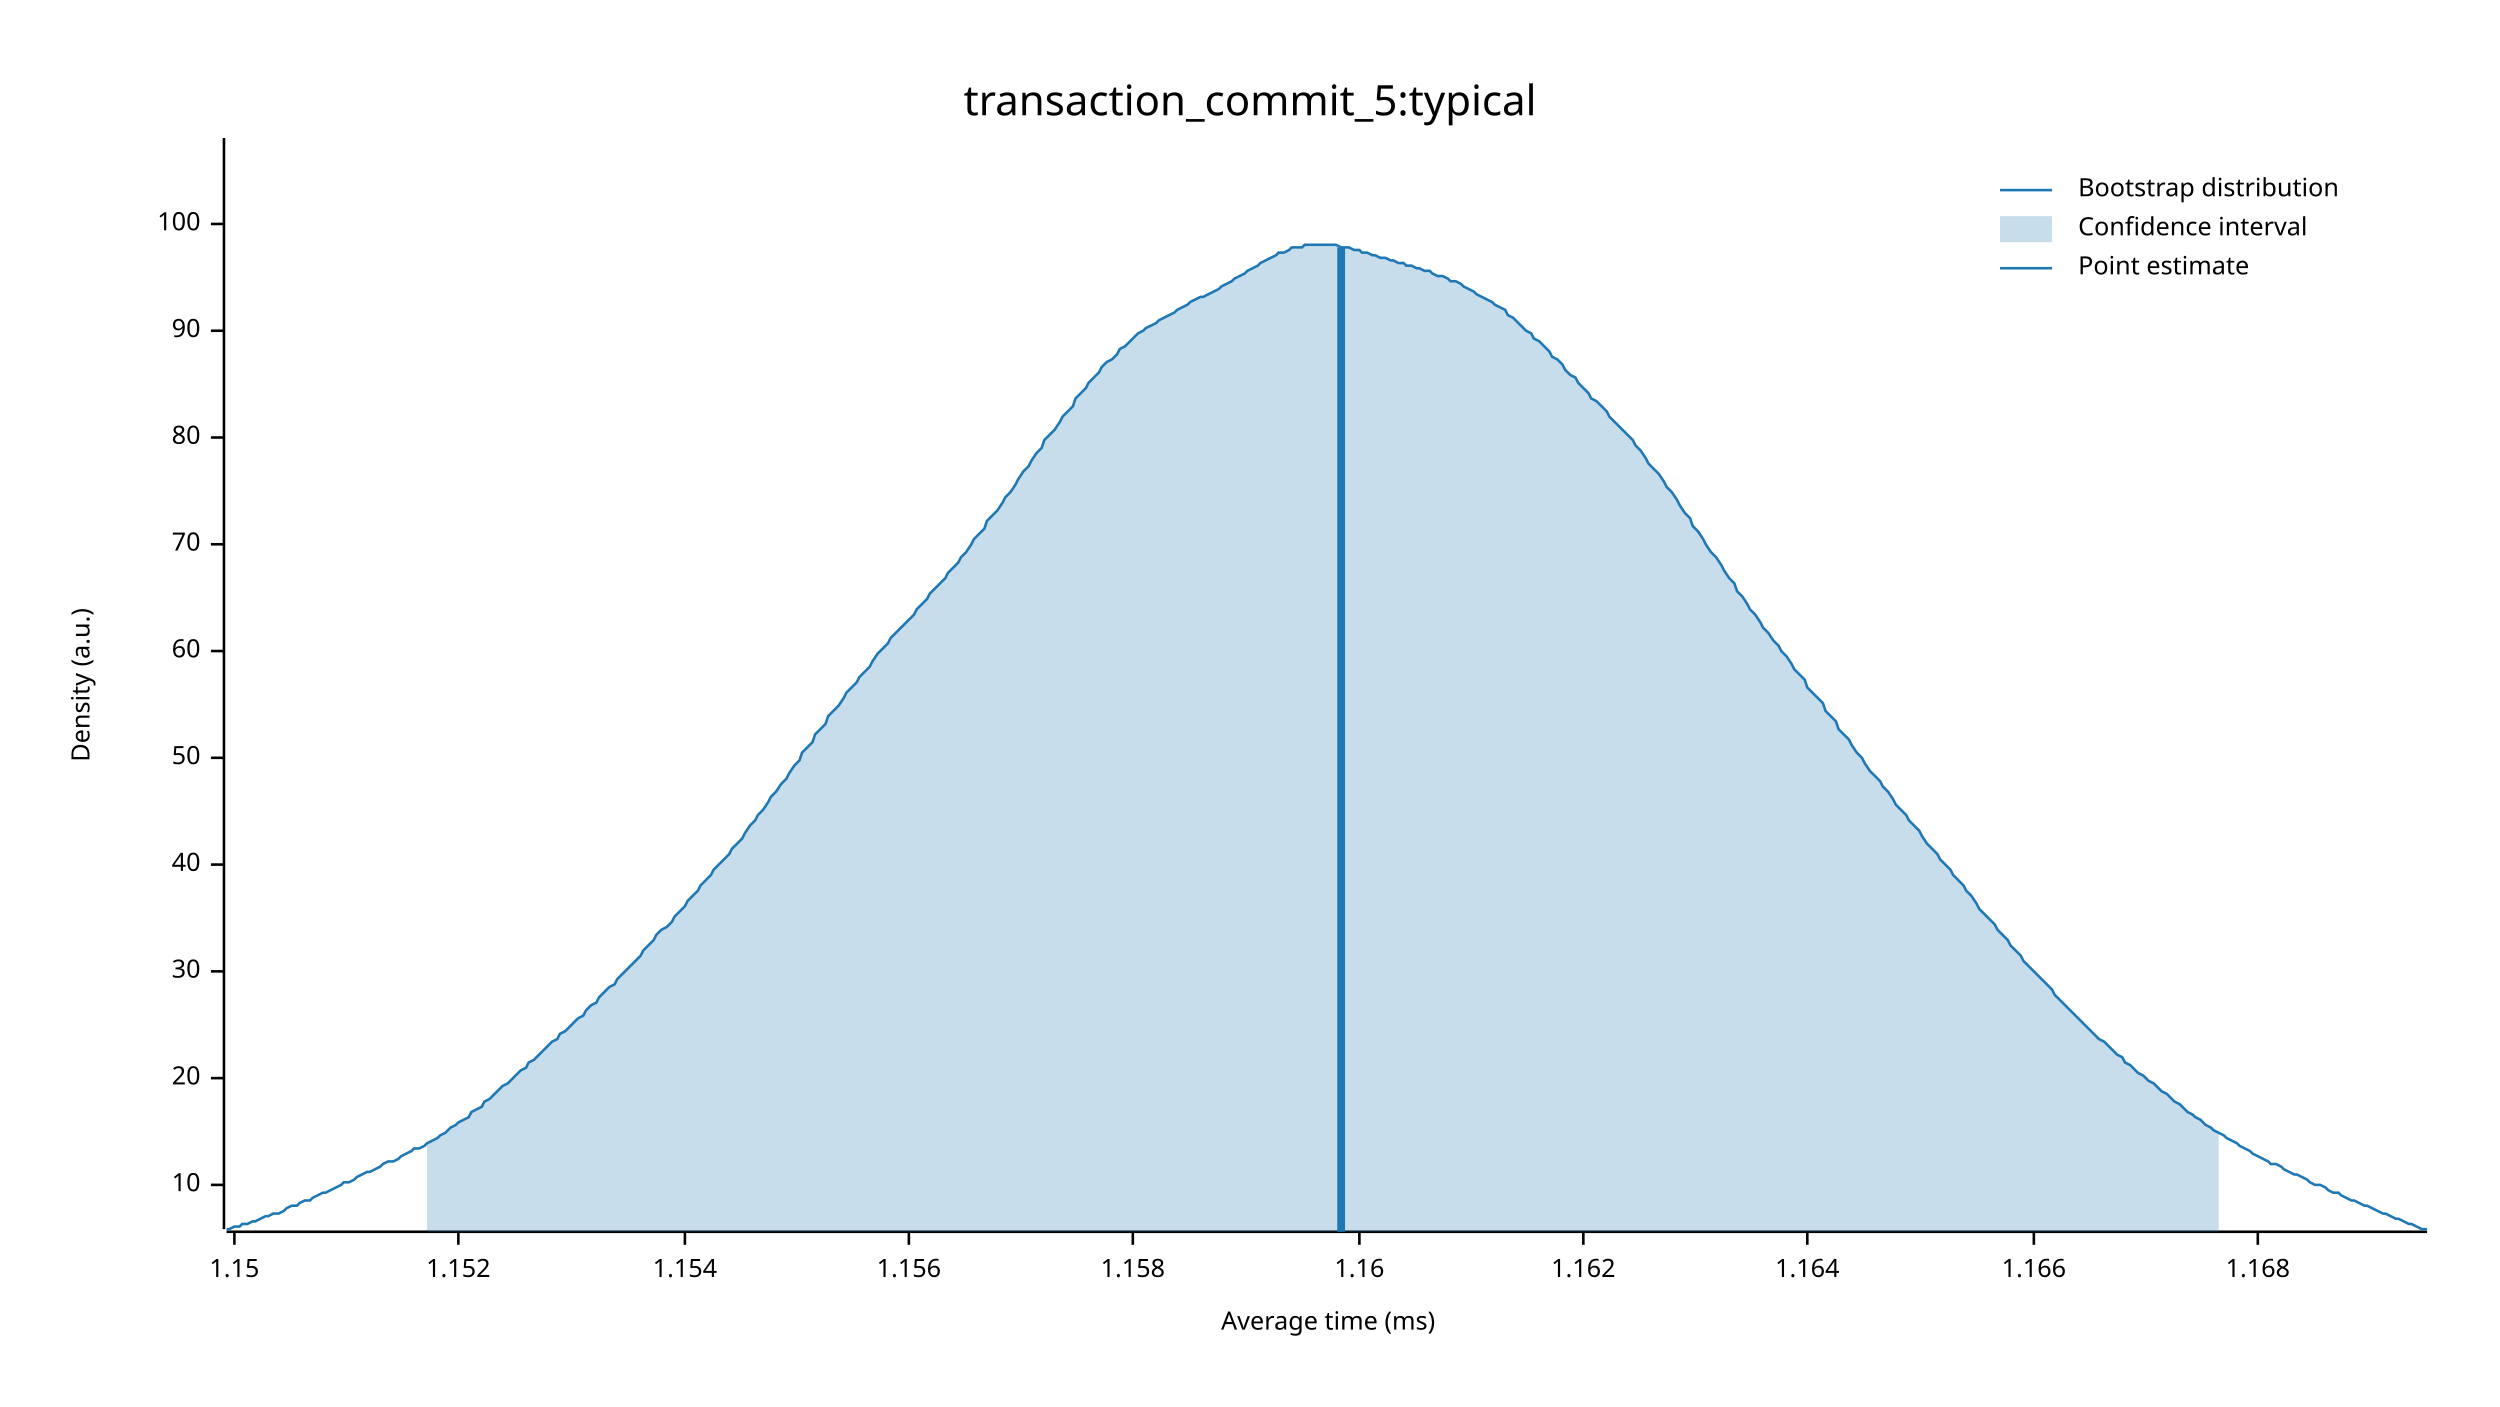
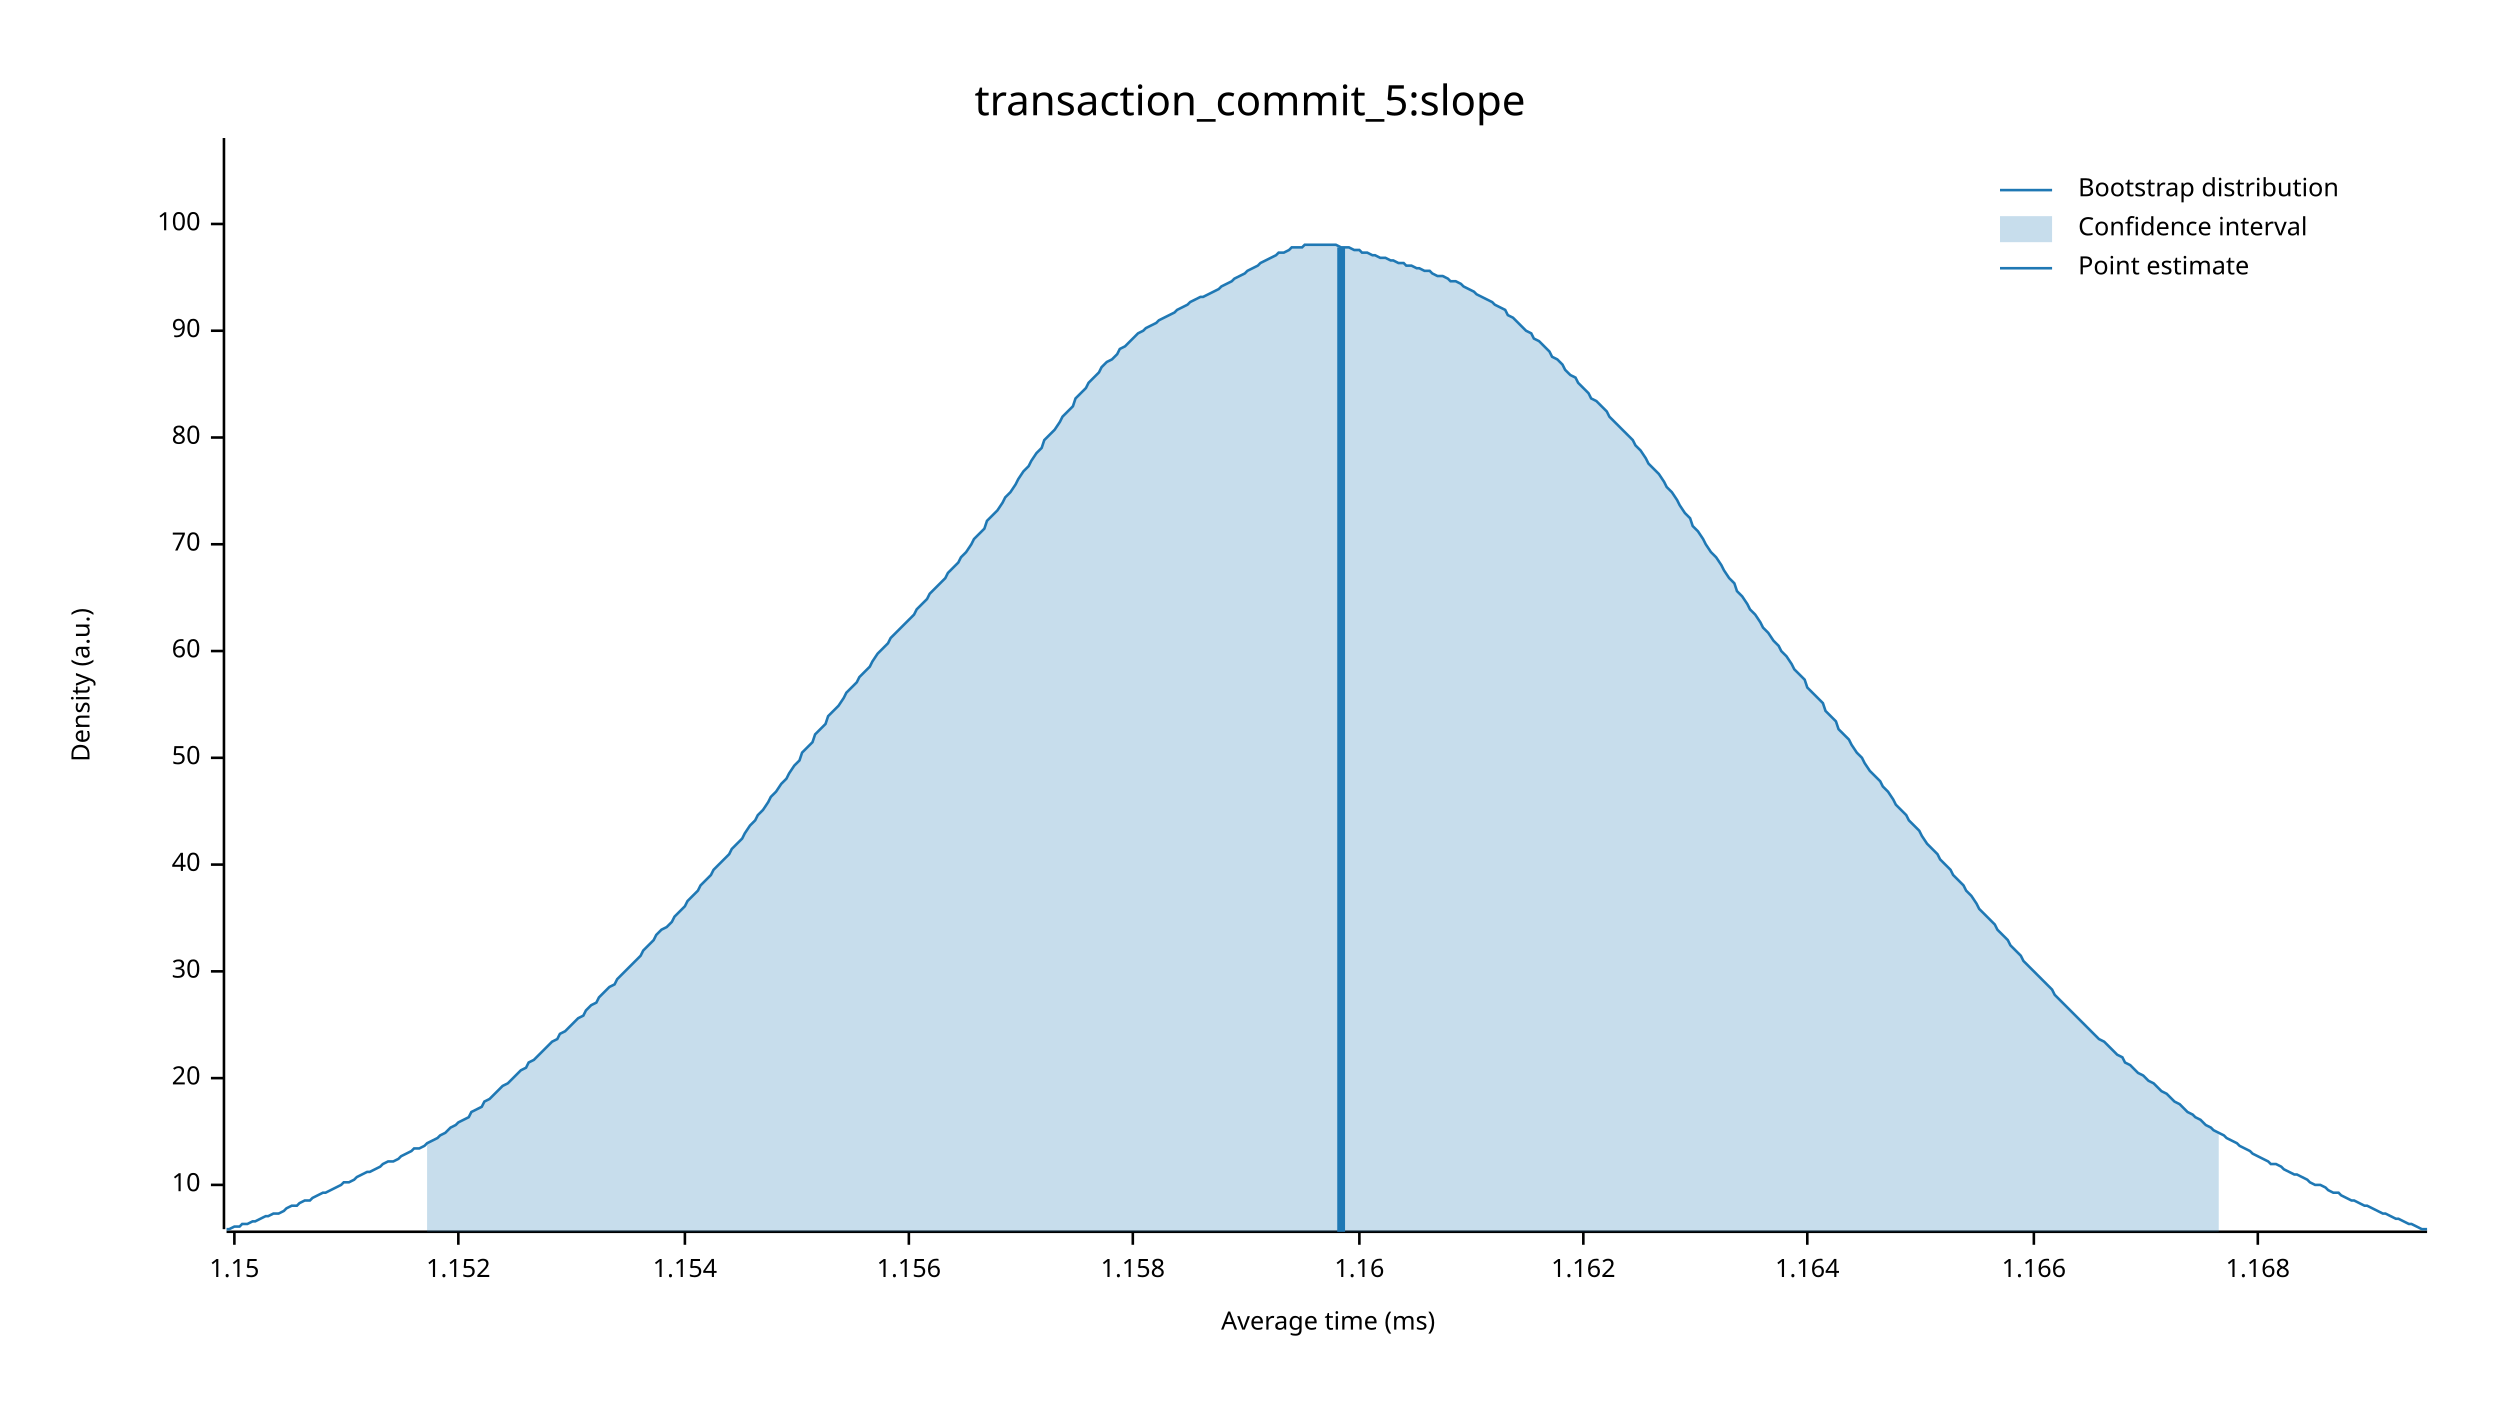
<svg xmlns="http://www.w3.org/2000/svg" width="960" height="540" viewBox="0 0 960 540">
  <text x="480" y="32" dy="0.76em" text-anchor="middle" font-family="sans-serif" font-size="16.129" opacity="1" fill="#000000">
- transaction_commit_5:typical
+ transaction_commit_5:slope
</text>
  <text x="27" y="263" dy="0.76em" text-anchor="middle" font-family="sans-serif" font-size="9.677" opacity="1" fill="#000000" transform="rotate(270, 27, 263)">
Density (a.u.)
</text>
  <text x="510" y="513" dy="-0.5ex" text-anchor="middle" font-family="sans-serif" font-size="9.677" opacity="1" fill="#000000">
Average time (ms)
</text>
  <polyline fill="none" opacity="1" stroke="#000000" stroke-width="1" points="86,53 86,472 " />
  <text x="77" y="455" dy="0.5ex" text-anchor="end" font-family="sans-serif" font-size="9.677" opacity="1" fill="#000000">
10
</text>
  <polyline fill="none" opacity="1" stroke="#000000" stroke-width="1" points="81,455 86,455 " />
  <text x="77" y="414" dy="0.5ex" text-anchor="end" font-family="sans-serif" font-size="9.677" opacity="1" fill="#000000">
20
</text>
  <polyline fill="none" opacity="1" stroke="#000000" stroke-width="1" points="81,414 86,414 " />
  <text x="77" y="373" dy="0.5ex" text-anchor="end" font-family="sans-serif" font-size="9.677" opacity="1" fill="#000000">
30
</text>
  <polyline fill="none" opacity="1" stroke="#000000" stroke-width="1" points="81,373 86,373 " />
  <text x="77" y="332" dy="0.5ex" text-anchor="end" font-family="sans-serif" font-size="9.677" opacity="1" fill="#000000">
40
</text>
  <polyline fill="none" opacity="1" stroke="#000000" stroke-width="1" points="81,332 86,332 " />
  <text x="77" y="291" dy="0.5ex" text-anchor="end" font-family="sans-serif" font-size="9.677" opacity="1" fill="#000000">
50
</text>
  <polyline fill="none" opacity="1" stroke="#000000" stroke-width="1" points="81,291 86,291 " />
  <text x="77" y="250" dy="0.5ex" text-anchor="end" font-family="sans-serif" font-size="9.677" opacity="1" fill="#000000">
60
</text>
  <polyline fill="none" opacity="1" stroke="#000000" stroke-width="1" points="81,250 86,250 " />
  <text x="77" y="209" dy="0.5ex" text-anchor="end" font-family="sans-serif" font-size="9.677" opacity="1" fill="#000000">
70
</text>
  <polyline fill="none" opacity="1" stroke="#000000" stroke-width="1" points="81,209 86,209 " />
  <text x="77" y="168" dy="0.5ex" text-anchor="end" font-family="sans-serif" font-size="9.677" opacity="1" fill="#000000">
80
</text>
  <polyline fill="none" opacity="1" stroke="#000000" stroke-width="1" points="81,168 86,168 " />
  <text x="77" y="127" dy="0.5ex" text-anchor="end" font-family="sans-serif" font-size="9.677" opacity="1" fill="#000000">
90
</text>
  <polyline fill="none" opacity="1" stroke="#000000" stroke-width="1" points="81,127 86,127 " />
  <text x="77" y="86" dy="0.5ex" text-anchor="end" font-family="sans-serif" font-size="9.677" opacity="1" fill="#000000">
100
</text>
  <polyline fill="none" opacity="1" stroke="#000000" stroke-width="1" points="81,86 86,86 " />
  <polyline fill="none" opacity="1" stroke="#000000" stroke-width="1" points="87,473 932,473 " />
  <text x="90" y="483" dy="0.76em" text-anchor="middle" font-family="sans-serif" font-size="9.677" opacity="1" fill="#000000">
1.15
</text>
  <polyline fill="none" opacity="1" stroke="#000000" stroke-width="1" points="90,473 90,478 " />
  <text x="176" y="483" dy="0.76em" text-anchor="middle" font-family="sans-serif" font-size="9.677" opacity="1" fill="#000000">
1.152
</text>
  <polyline fill="none" opacity="1" stroke="#000000" stroke-width="1" points="176,473 176,478 " />
  <text x="263" y="483" dy="0.76em" text-anchor="middle" font-family="sans-serif" font-size="9.677" opacity="1" fill="#000000">
1.154
</text>
  <polyline fill="none" opacity="1" stroke="#000000" stroke-width="1" points="263,473 263,478 " />
  <text x="349" y="483" dy="0.76em" text-anchor="middle" font-family="sans-serif" font-size="9.677" opacity="1" fill="#000000">
1.156
</text>
  <polyline fill="none" opacity="1" stroke="#000000" stroke-width="1" points="349,473 349,478 " />
  <text x="435" y="483" dy="0.76em" text-anchor="middle" font-family="sans-serif" font-size="9.677" opacity="1" fill="#000000">
1.158
</text>
  <polyline fill="none" opacity="1" stroke="#000000" stroke-width="1" points="435,473 435,478 " />
  <text x="522" y="483" dy="0.76em" text-anchor="middle" font-family="sans-serif" font-size="9.677" opacity="1" fill="#000000">
1.16
</text>
  <polyline fill="none" opacity="1" stroke="#000000" stroke-width="1" points="522,473 522,478 " />
  <text x="608" y="483" dy="0.76em" text-anchor="middle" font-family="sans-serif" font-size="9.677" opacity="1" fill="#000000">
1.162
</text>
  <polyline fill="none" opacity="1" stroke="#000000" stroke-width="1" points="608,473 608,478 " />
  <text x="694" y="483" dy="0.76em" text-anchor="middle" font-family="sans-serif" font-size="9.677" opacity="1" fill="#000000">
1.164
</text>
  <polyline fill="none" opacity="1" stroke="#000000" stroke-width="1" points="694,473 694,478 " />
  <text x="781" y="483" dy="0.76em" text-anchor="middle" font-family="sans-serif" font-size="9.677" opacity="1" fill="#000000">
1.166
</text>
  <polyline fill="none" opacity="1" stroke="#000000" stroke-width="1" points="781,473 781,478 " />
  <text x="867" y="483" dy="0.76em" text-anchor="middle" font-family="sans-serif" font-size="9.677" opacity="1" fill="#000000">
1.168
</text>
  <polyline fill="none" opacity="1" stroke="#000000" stroke-width="1" points="867,473 867,478 " />
  <polyline fill="none" opacity="1" stroke="#1F78B4" stroke-width="1" points="87,472 88,472 90,471 92,471 93,470 95,470 97,469 98,469 100,468 102,467 103,467 105,466 107,466 109,465 110,464 112,463 114,463 115,462 117,461 119,461 120,460 122,459 124,458 125,458 127,457 129,456 131,455 132,454 134,454 136,453 137,452 139,451 141,450 142,450 144,449 146,448 147,447 149,446 151,446 153,445 154,444 156,443 158,442 159,441 161,441 163,440 164,439 166,438 168,437 169,436 171,435 173,433 175,432 176,431 178,430 180,429 181,427 183,426 185,425 186,423 188,422 190,420 191,419 193,417 195,416 197,414 198,413 200,411 202,410 203,408 205,407 207,405 208,404 210,402 212,400 214,399 215,397 217,396 219,394 220,393 222,391 224,390 225,388 227,386 229,385 230,383 232,381 234,379 236,378 237,376 239,374 241,372 242,371 244,369 246,367 247,365 249,363 251,361 252,359 254,357 256,356 258,354 259,352 261,350 263,348 264,346 266,344 268,342 269,340 271,338 273,336 274,334 276,332 278,330 280,328 281,326 283,324 285,322 286,320 288,317 290,315 291,313 293,311 295,308 296,306 298,304 300,301 302,299 303,297 305,294 307,292 308,289 310,287 312,285 313,282 315,280 317,278 318,275 320,273 322,271 324,268 325,266 327,264 329,262 330,260 332,258 334,256 335,254 337,251 339,249 341,247 342,245 344,243 346,241 347,240 349,238 351,236 352,234 354,232 356,230 357,228 359,226 361,224 363,222 364,220 366,218 368,216 369,214 371,212 373,209 374,207 376,205 378,203 379,200 381,198 383,196 385,193 386,191 388,189 390,186 391,184 393,181 395,179 396,177 398,174 400,172 401,169 403,167 405,165 407,162 408,160 410,158 412,156 413,153 415,151 417,149 418,147 420,145 422,143 423,141 425,139 427,138 429,136 430,134 432,133 434,131 435,130 437,128 439,127 440,126 442,125 444,124 445,123 447,122 449,121 451,120 452,119 454,118 456,117 457,116 459,115 461,114 462,114 464,113 466,112 468,111 469,110 471,109 473,108 474,107 476,106 478,105 479,104 481,103 483,102 484,101 486,100 488,99 490,98 491,97 493,97 495,96 496,95 498,95 500,95 501,94 503,94 505,94 506,94 508,94 510,94 512,94 513,94 515,95 517,95 518,95 520,96 522,96 523,97 525,97 527,98 528,98 530,99 532,99 534,100 535,100 537,101 539,101 540,102 542,102 544,103 545,103 547,104 549,104 550,105 552,106 554,106 556,107 557,108 559,108 561,109 562,110 564,111 566,112 567,113 569,114 571,115 573,116 574,117 576,118 578,119 579,121 581,122 583,124 584,125 586,127 588,128 589,130 591,131 593,133 595,135 596,137 598,138 600,140 601,142 603,144 605,145 606,147 608,149 610,151 611,153 613,154 615,156 617,158 618,160 620,162 622,164 623,165 625,167 627,169 628,171 630,173 632,176 633,178 635,180 637,182 639,185 640,187 642,189 644,192 645,194 647,197 649,199 650,202 652,204 654,207 655,209 657,212 659,214 661,217 662,219 664,222 666,224 667,227 669,229 671,232 672,234 674,236 676,239 677,241 679,243 681,246 683,248 684,250 686,252 688,255 689,257 691,259 693,261 694,264 696,266 698,268 700,270 701,273 703,275 705,277 706,280 708,282 710,284 711,286 713,289 715,291 716,293 718,296 720,298 722,300 723,302 725,304 727,307 728,309 730,311 732,313 733,315 735,317 737,319 738,321 740,324 742,326 744,328 745,330 747,332 749,334 750,336 752,338 754,340 755,342 757,344 759,347 760,349 762,351 764,353 766,355 767,357 769,359 771,361 772,363 774,365 776,367 777,369 779,371 781,373 782,374 784,376 786,378 788,380 789,382 791,384 793,386 794,387 796,389 798,391 799,392 801,394 803,396 804,397 806,399 808,400 810,402 811,403 813,405 815,406 816,408 818,409 820,411 821,412 823,413 825,415 827,416 828,417 830,419 832,420 833,421 835,423 837,424 838,425 840,427 842,428 843,429 845,430 847,432 849,433 850,434 852,435 854,436 855,437 857,438 859,439 860,440 862,441 864,442 865,443 867,444 869,445 871,446 872,447 874,447 876,448 877,449 879,450 881,451 882,451 884,452 886,453 887,454 889,455 891,455 893,456 894,457 896,458 898,458 899,459 901,460 903,461 904,461 906,462 908,463 909,463 911,464 913,465 915,466 916,466 918,467 920,468 921,468 923,469 925,470 926,470 928,471 930,472 932,472 " />
  <polygon opacity="0.25" fill="#1F78B4" points="164,439 166,438 168,437 169,436 171,435 173,433 175,432 176,431 178,430 180,429 181,427 183,426 185,425 186,423 188,422 190,420 191,419 193,417 195,416 197,414 198,413 200,411 202,410 203,408 205,407 207,405 208,404 210,402 212,400 214,399 215,397 217,396 219,394 220,393 222,391 224,390 225,388 227,386 229,385 230,383 232,381 234,379 236,378 237,376 239,374 241,372 242,371 244,369 246,367 247,365 249,363 251,361 252,359 254,357 256,356 258,354 259,352 261,350 263,348 264,346 266,344 268,342 269,340 271,338 273,336 274,334 276,332 278,330 280,328 281,326 283,324 285,322 286,320 288,317 290,315 291,313 293,311 295,308 296,306 298,304 300,301 302,299 303,297 305,294 307,292 308,289 310,287 312,285 313,282 315,280 317,278 318,275 320,273 322,271 324,268 325,266 327,264 329,262 330,260 332,258 334,256 335,254 337,251 339,249 341,247 342,245 344,243 346,241 347,240 349,238 351,236 352,234 354,232 356,230 357,228 359,226 361,224 363,222 364,220 366,218 368,216 369,214 371,212 373,209 374,207 376,205 378,203 379,200 381,198 383,196 385,193 386,191 388,189 390,186 391,184 393,181 395,179 396,177 398,174 400,172 401,169 403,167 405,165 407,162 408,160 410,158 412,156 413,153 415,151 417,149 418,147 420,145 422,143 423,141 425,139 427,138 429,136 430,134 432,133 434,131 435,130 437,128 439,127 440,126 442,125 444,124 445,123 447,122 449,121 451,120 452,119 454,118 456,117 457,116 459,115 461,114 462,114 464,113 466,112 468,111 469,110 471,109 473,108 474,107 476,106 478,105 479,104 481,103 483,102 484,101 486,100 488,99 490,98 491,97 493,97 495,96 496,95 498,95 500,95 501,94 503,94 505,94 506,94 508,94 510,94 512,94 513,94 515,95 517,95 518,95 520,96 522,96 523,97 525,97 527,98 528,98 530,99 532,99 534,100 535,100 537,101 539,101 540,102 542,102 544,103 545,103 547,104 549,104 550,105 552,106 554,106 556,107 557,108 559,108 561,109 562,110 564,111 566,112 567,113 569,114 571,115 573,116 574,117 576,118 578,119 579,121 581,122 583,124 584,125 586,127 588,128 589,130 591,131 593,133 595,135 596,137 598,138 600,140 601,142 603,144 605,145 606,147 608,149 610,151 611,153 613,154 615,156 617,158 618,160 620,162 622,164 623,165 625,167 627,169 628,171 630,173 632,176 633,178 635,180 637,182 639,185 640,187 642,189 644,192 645,194 647,197 649,199 650,202 652,204 654,207 655,209 657,212 659,214 661,217 662,219 664,222 666,224 667,227 669,229 671,232 672,234 674,236 676,239 677,241 679,243 681,246 683,248 684,250 686,252 688,255 689,257 691,259 693,261 694,264 696,266 698,268 700,270 701,273 703,275 705,277 706,280 708,282 710,284 711,286 713,289 715,291 716,293 718,296 720,298 722,300 723,302 725,304 727,307 728,309 730,311 732,313 733,315 735,317 737,319 738,321 740,324 742,326 744,328 745,330 747,332 749,334 750,336 752,338 754,340 755,342 757,344 759,347 760,349 762,351 764,353 766,355 767,357 769,359 771,361 772,363 774,365 776,367 777,369 779,371 781,373 782,374 784,376 786,378 788,380 789,382 791,384 793,386 794,387 796,389 798,391 799,392 801,394 803,396 804,397 806,399 808,400 810,402 811,403 813,405 815,406 816,408 818,409 820,411 821,412 823,413 825,415 827,416 828,417 830,419 832,420 833,421 835,423 837,424 838,425 840,427 842,428 843,429 845,430 847,432 849,433 850,434 852,435 852,473 164,473 " />
  <polyline fill="none" opacity="1" stroke="#1F78B4" stroke-width="3" points="515,473 515,95 " />
  <text x="798" y="68" dy="0.76em" text-anchor="start" font-family="sans-serif" font-size="9.677" opacity="1" fill="#000000">
Bootstrap distribution
</text>
  <text x="798" y="83" dy="0.76em" text-anchor="start" font-family="sans-serif" font-size="9.677" opacity="1" fill="#000000">
Confidence interval
</text>
  <text x="798" y="98" dy="0.76em" text-anchor="start" font-family="sans-serif" font-size="9.677" opacity="1" fill="#000000">
Point estimate
</text>
  <polyline fill="none" opacity="1" stroke="#1F78B4" stroke-width="1" points="768,73 788,73 " />
  <rect x="768" y="83" width="20" height="10" opacity="0.25" fill="#1F78B4" stroke="none" />
  <polyline fill="none" opacity="1" stroke="#1F78B4" stroke-width="1" points="768,103 788,103 " />
</svg>
